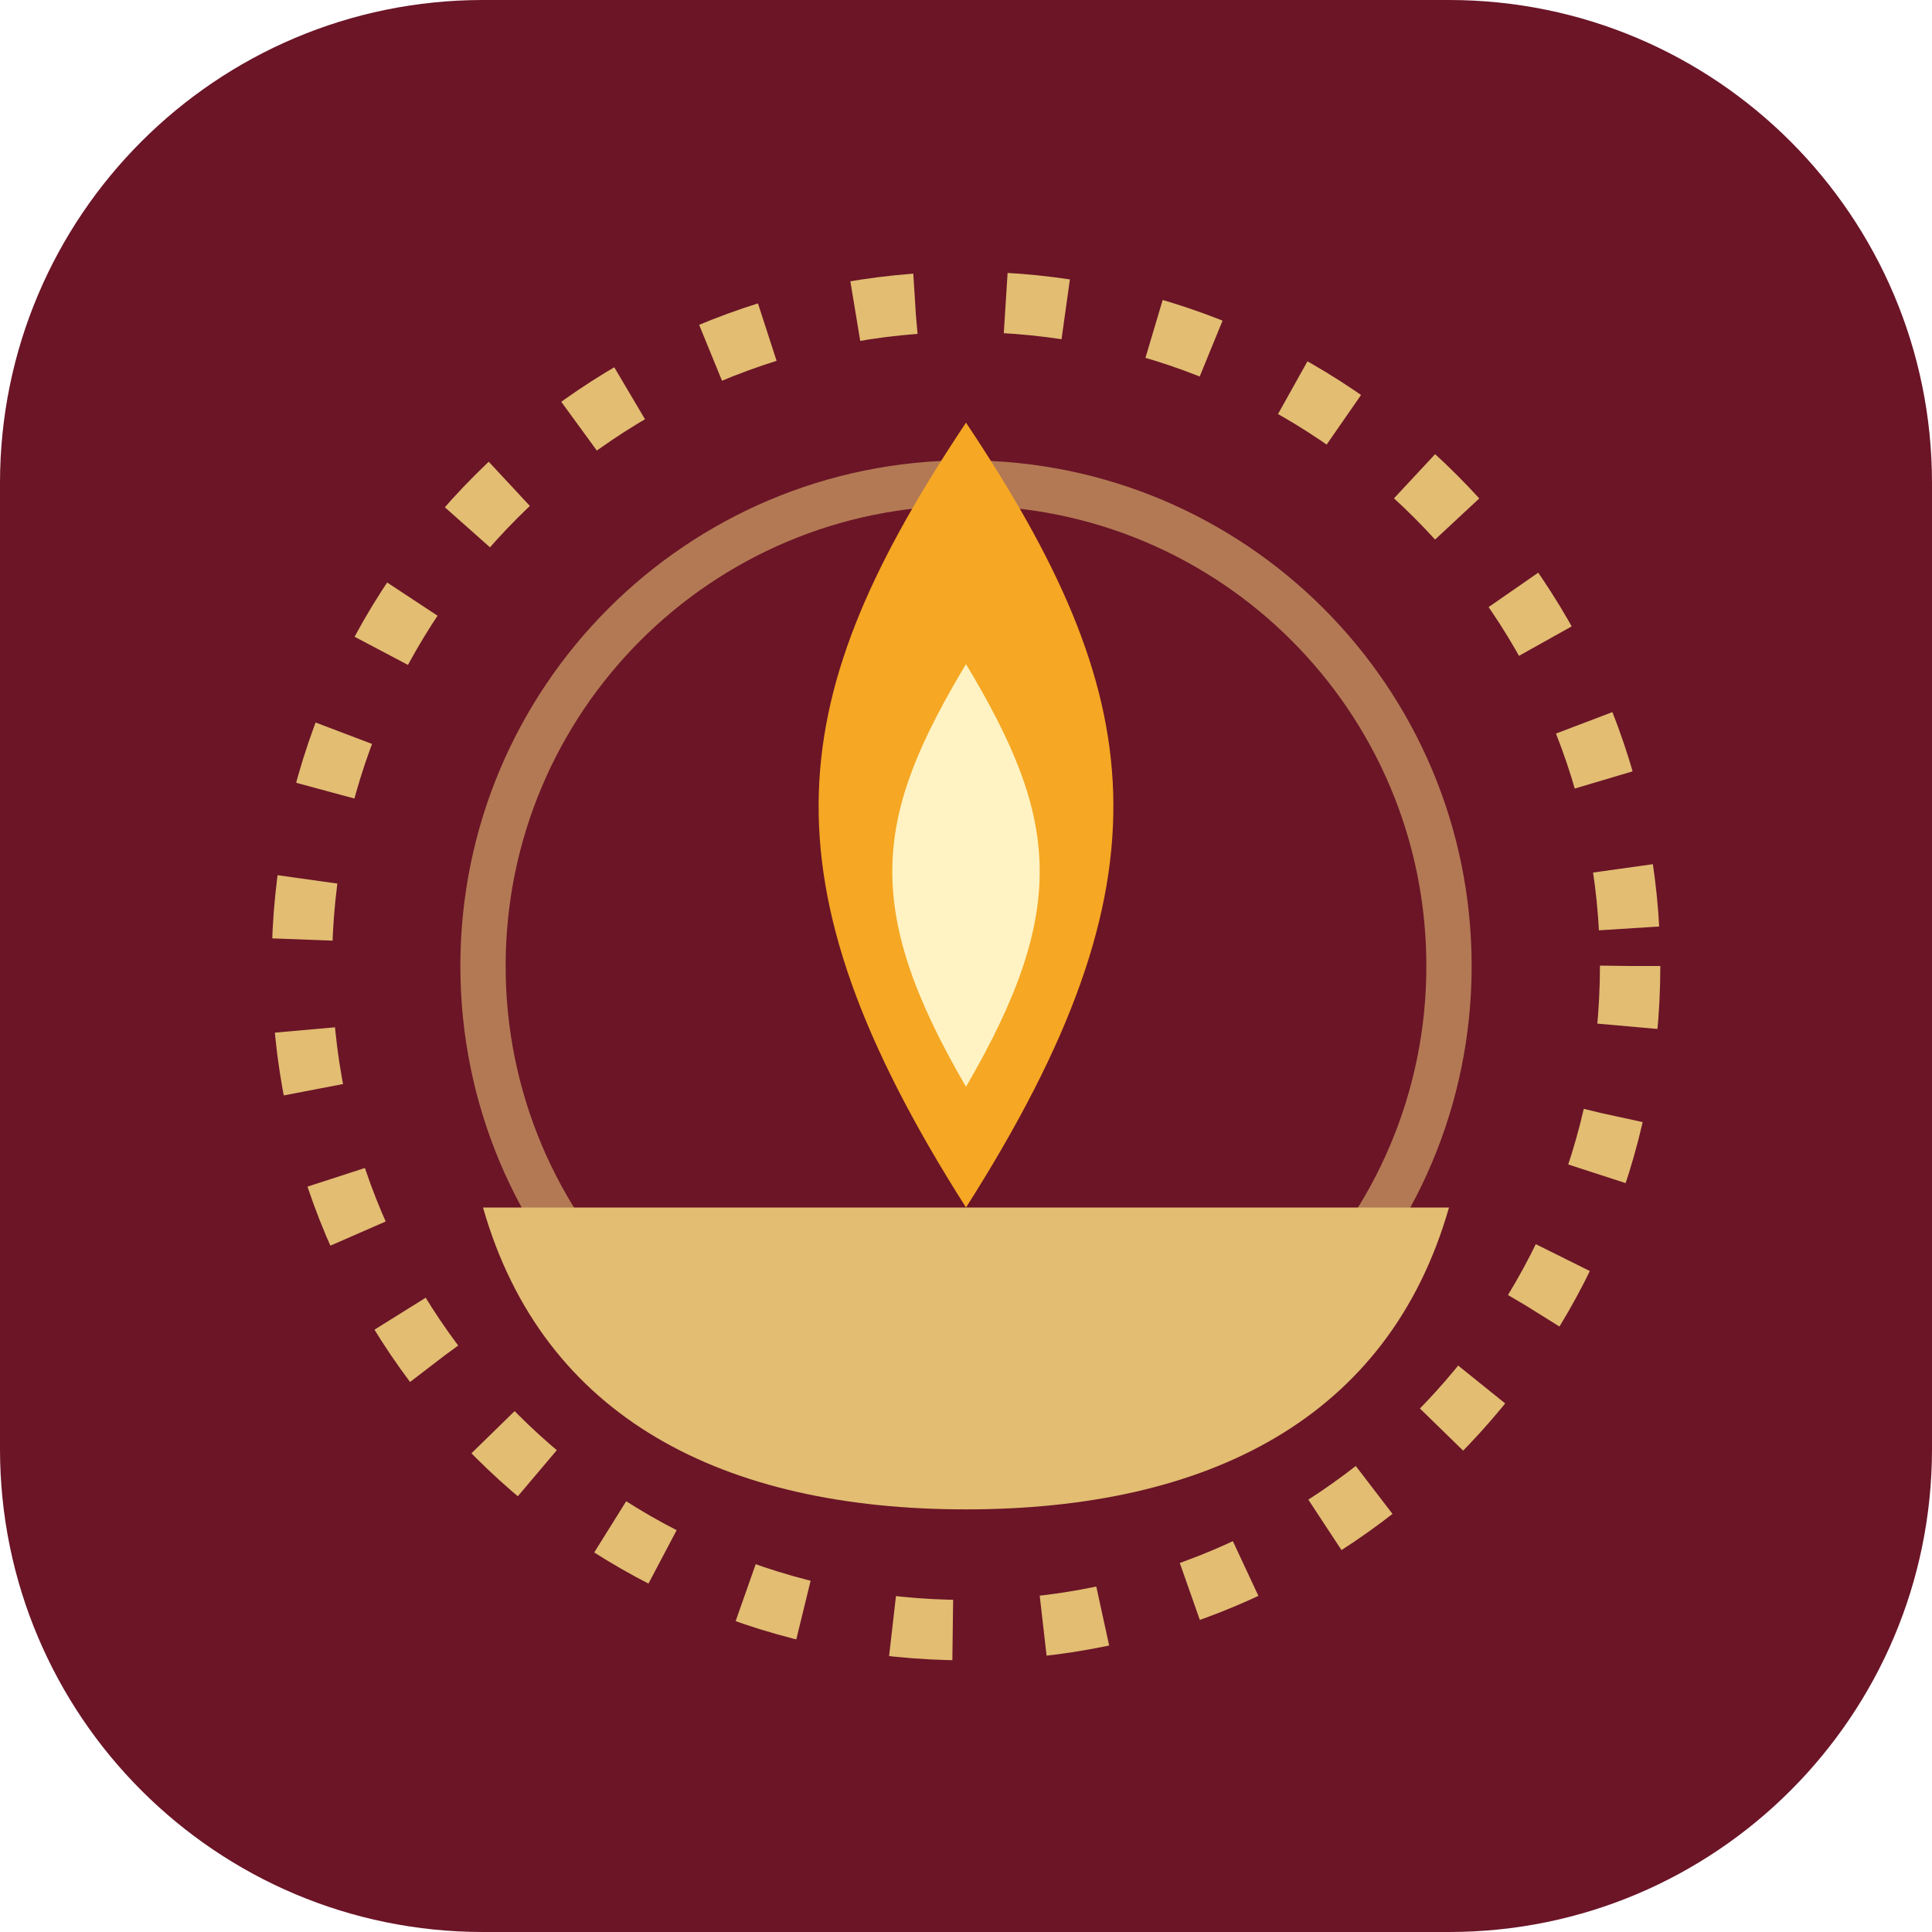
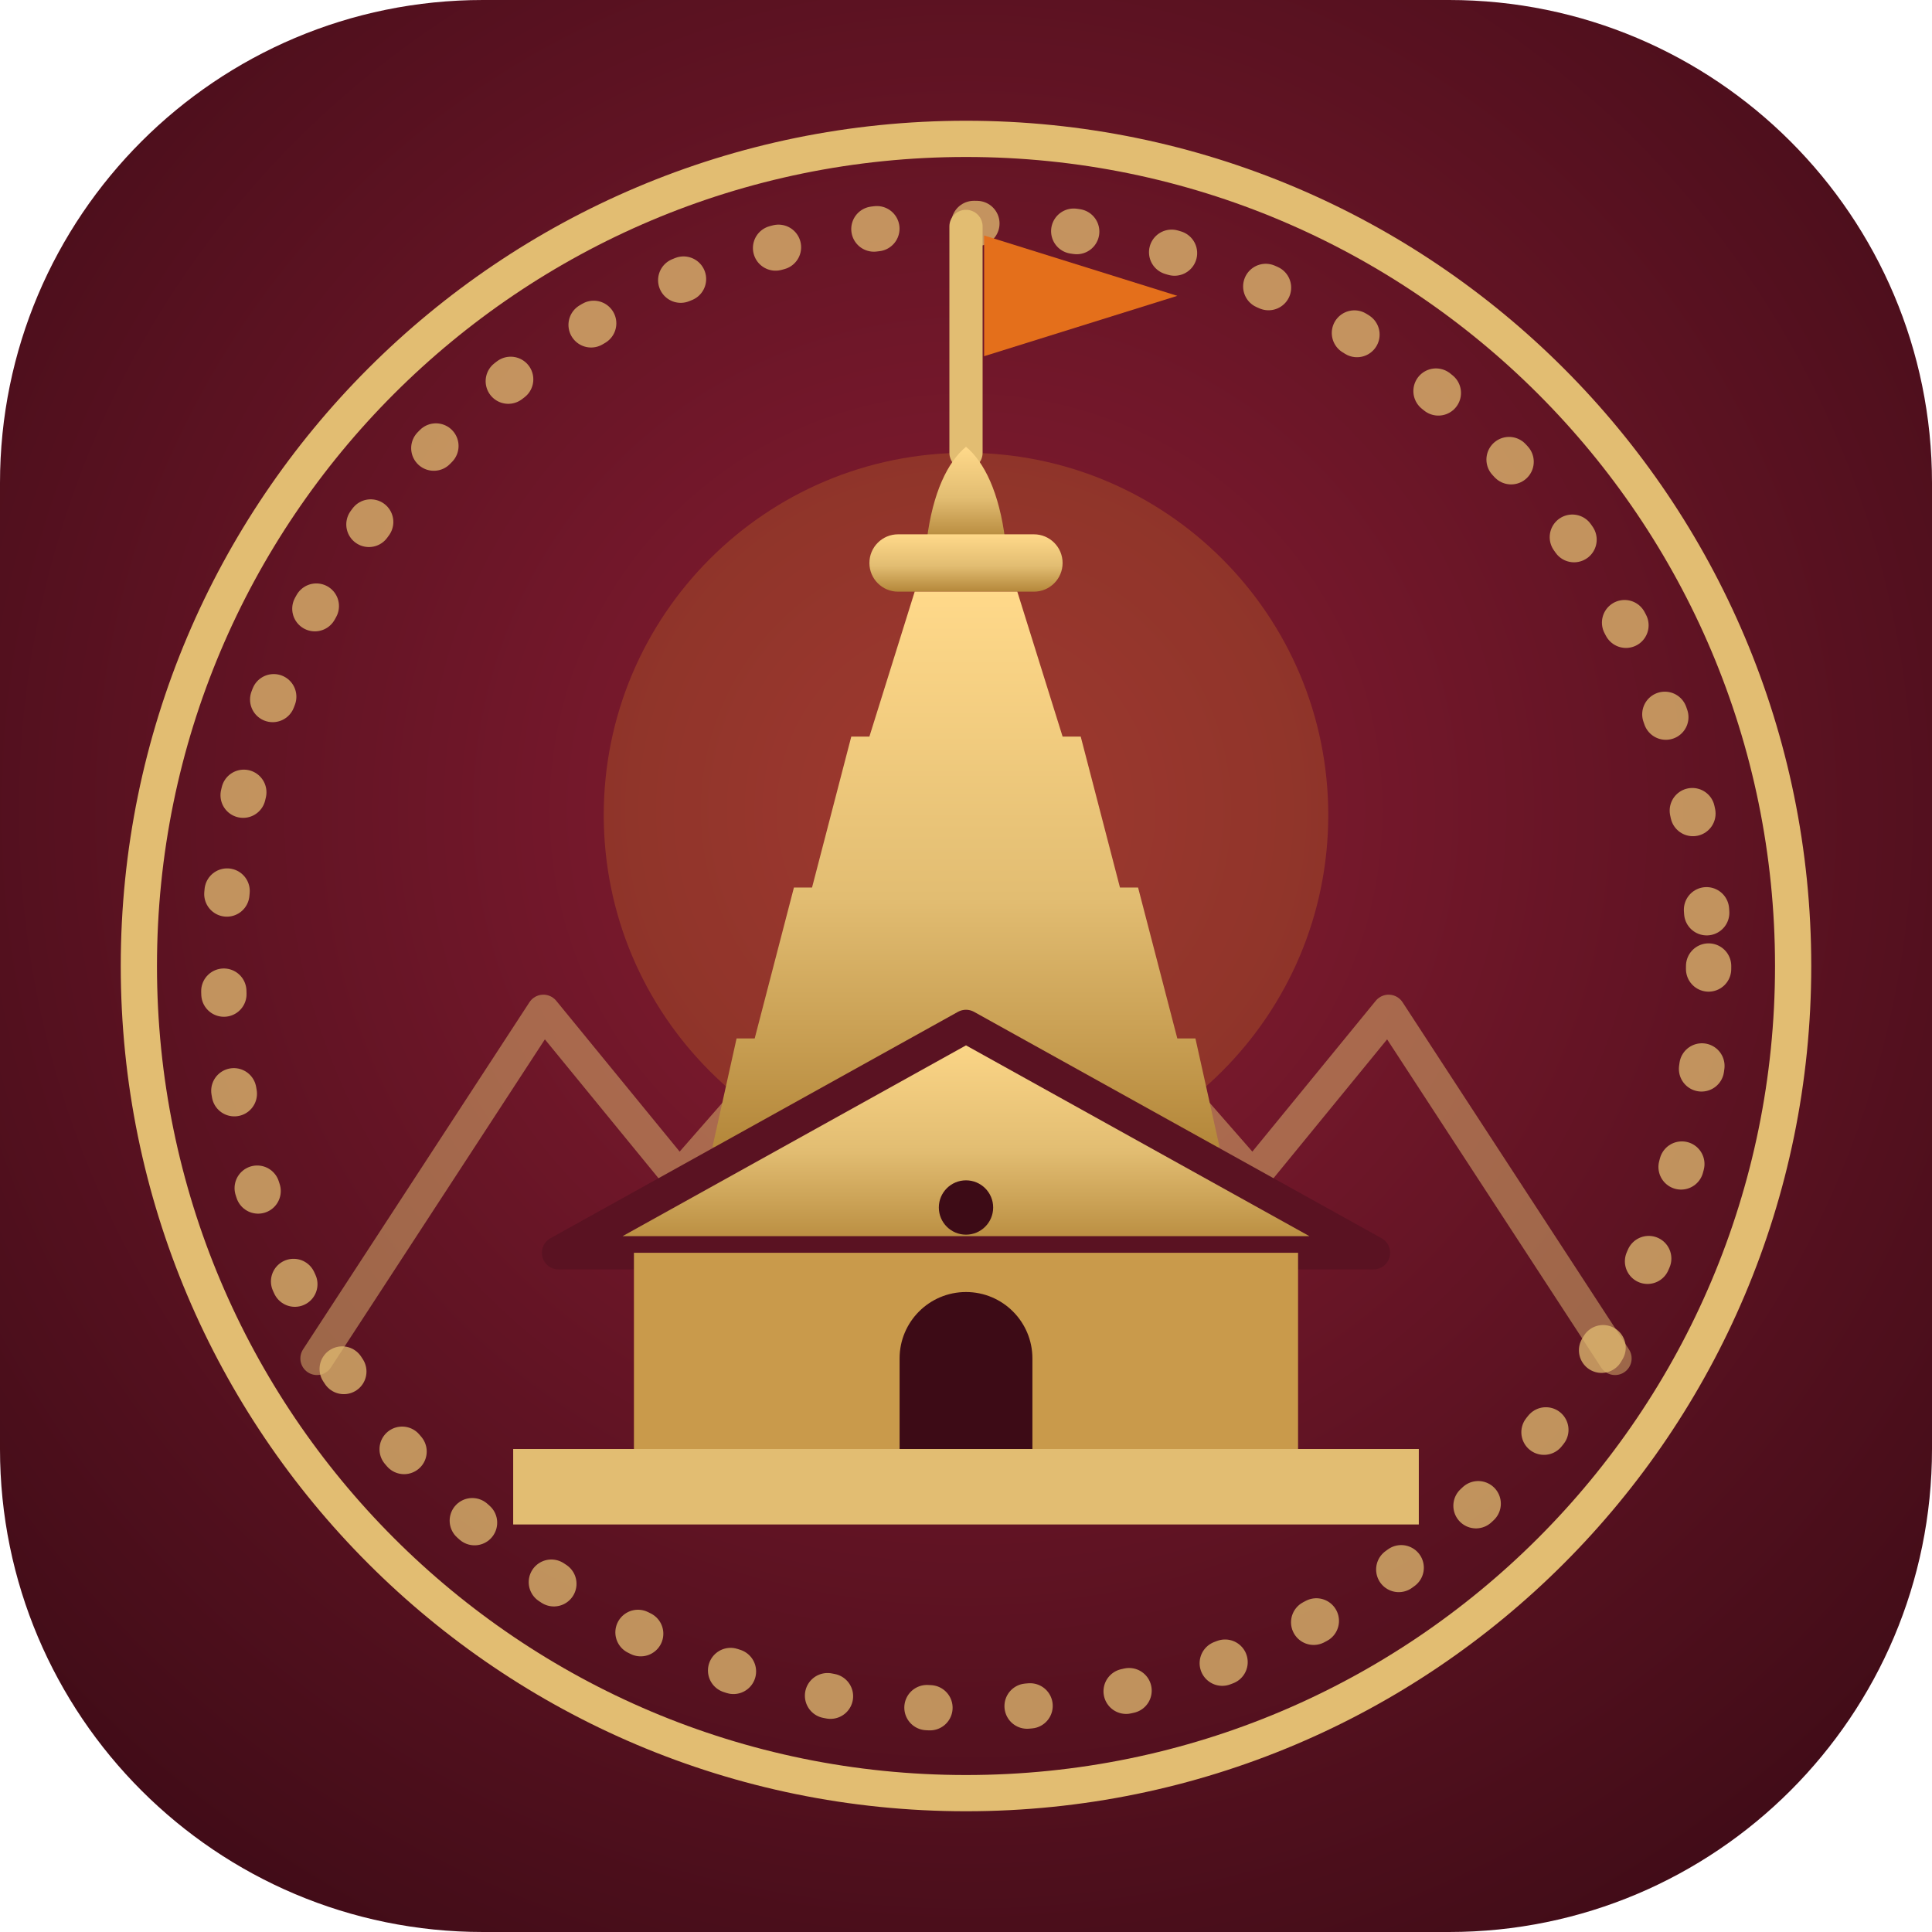
<svg xmlns="http://www.w3.org/2000/svg" viewBox="0 0 64 64">
-   <rect width="64" height="64" rx="16" fill="#6b1527" />
-   <circle cx="32" cy="32" r="22" fill="none" stroke="#e2bd72" stroke-width="2" stroke-dasharray="2 3" />
-   <circle cx="32" cy="32" r="16" fill="none" stroke="#e2bd72" stroke-opacity=".6" stroke-width="1.5" />
-   <path d="M32 14c6 9 7 15 0 26-7-11-6-17 0-26Z" fill="#f6a723" />
-   <path d="M32 22c3 5 3.5 8 0 14-3.5-6-3-9 0-14Z" fill="#fff3c4" />
-   <path d="M16 40h32c-2 7-8 10-16 10s-14-3-16-10Z" fill="#e2bd72" />
+   <defs>
+     <linearGradient id="g" x1="0" y1="0" x2="0" y2="1">
+       <stop offset="0" stop-color="#ffd98a" />
+       <stop offset=".55" stop-color="#e2bd72" />
+       <stop offset="1" stop-color="#b4873a" />
+     </linearGradient>
+     <radialGradient id="b" cx=".5" cy=".42" r=".7">
+       <stop offset="0" stop-color="#8a1d33" />
+       <stop offset="1" stop-color="#3d0b16" />
+     </radialGradient>
+   </defs>
+   <rect width="64" height="64" rx="16" fill="url(#b)" />
+   <circle cx="32" cy="32" r="27.4" fill="none" stroke="#e2bd72" stroke-width="1.2" />
+   <circle cx="32" cy="32" r="24.6" fill="none" stroke="#e2bd72" stroke-opacity=".75" stroke-width="1.5" stroke-dasharray=".1 3.22" stroke-linecap="round" />
+   <circle cx="32" cy="27" r="12" fill="#f6a723" fill-opacity=".2" />
+   <path d="M10.5 45 18 33.5l4.5 5.5 3.5-4M53.5 45 46 33.5 41.5 39 38 35" fill="none" stroke="#e2bd72" stroke-opacity=".5" stroke-width="1.1" stroke-linejoin="round" stroke-linecap="round" />
+   <path d="M32 7.5v7.5" stroke="#e2bd72" stroke-width="1.1" stroke-linecap="round" />
+   <path d="M32.6 7.8 39 9.8 32.6 11.8Z" fill="#e46f1b" />
+   <path d="M30.7 17.9C30.9 16.3 31.4 15.3 32 14.8 32.6 15.3 33.1 16.3 33.3 17.9Z" fill="url(#g)" />
+   <rect x="28.8" y="17.7" width="6.4" height="1.9" rx=".95" fill="url(#g)" />
+   <path d="M30.3 19.6H33.7L35.2 24.4H35.8L37.1 29.4H37.7L39 34.4H39.6L40.4 38H23.6L24.4 34.4H25L26.3 29.4H26.9L28.2 24.4H28.8Z" fill="url(#g)" />
+   <path d="M18.5 41.5 32 34l13.5 7.5Z" fill="url(#g)" stroke="#5a1222" stroke-width="1.1" stroke-linejoin="round" />
+   <path d="M21 41.5h22V48H21Z" fill="#c99a4b" />
+   <path d="M17 48h30v2.5H17Z" fill="#e2bd72" />
+   <path d="M29.8 48v-3a2.2 2.2 0 0 1 4.4 0v3Z" fill="#3d0b16" />
+   <circle cx="32" cy="40" r=".9" fill="#3d0b16" />
</svg>
